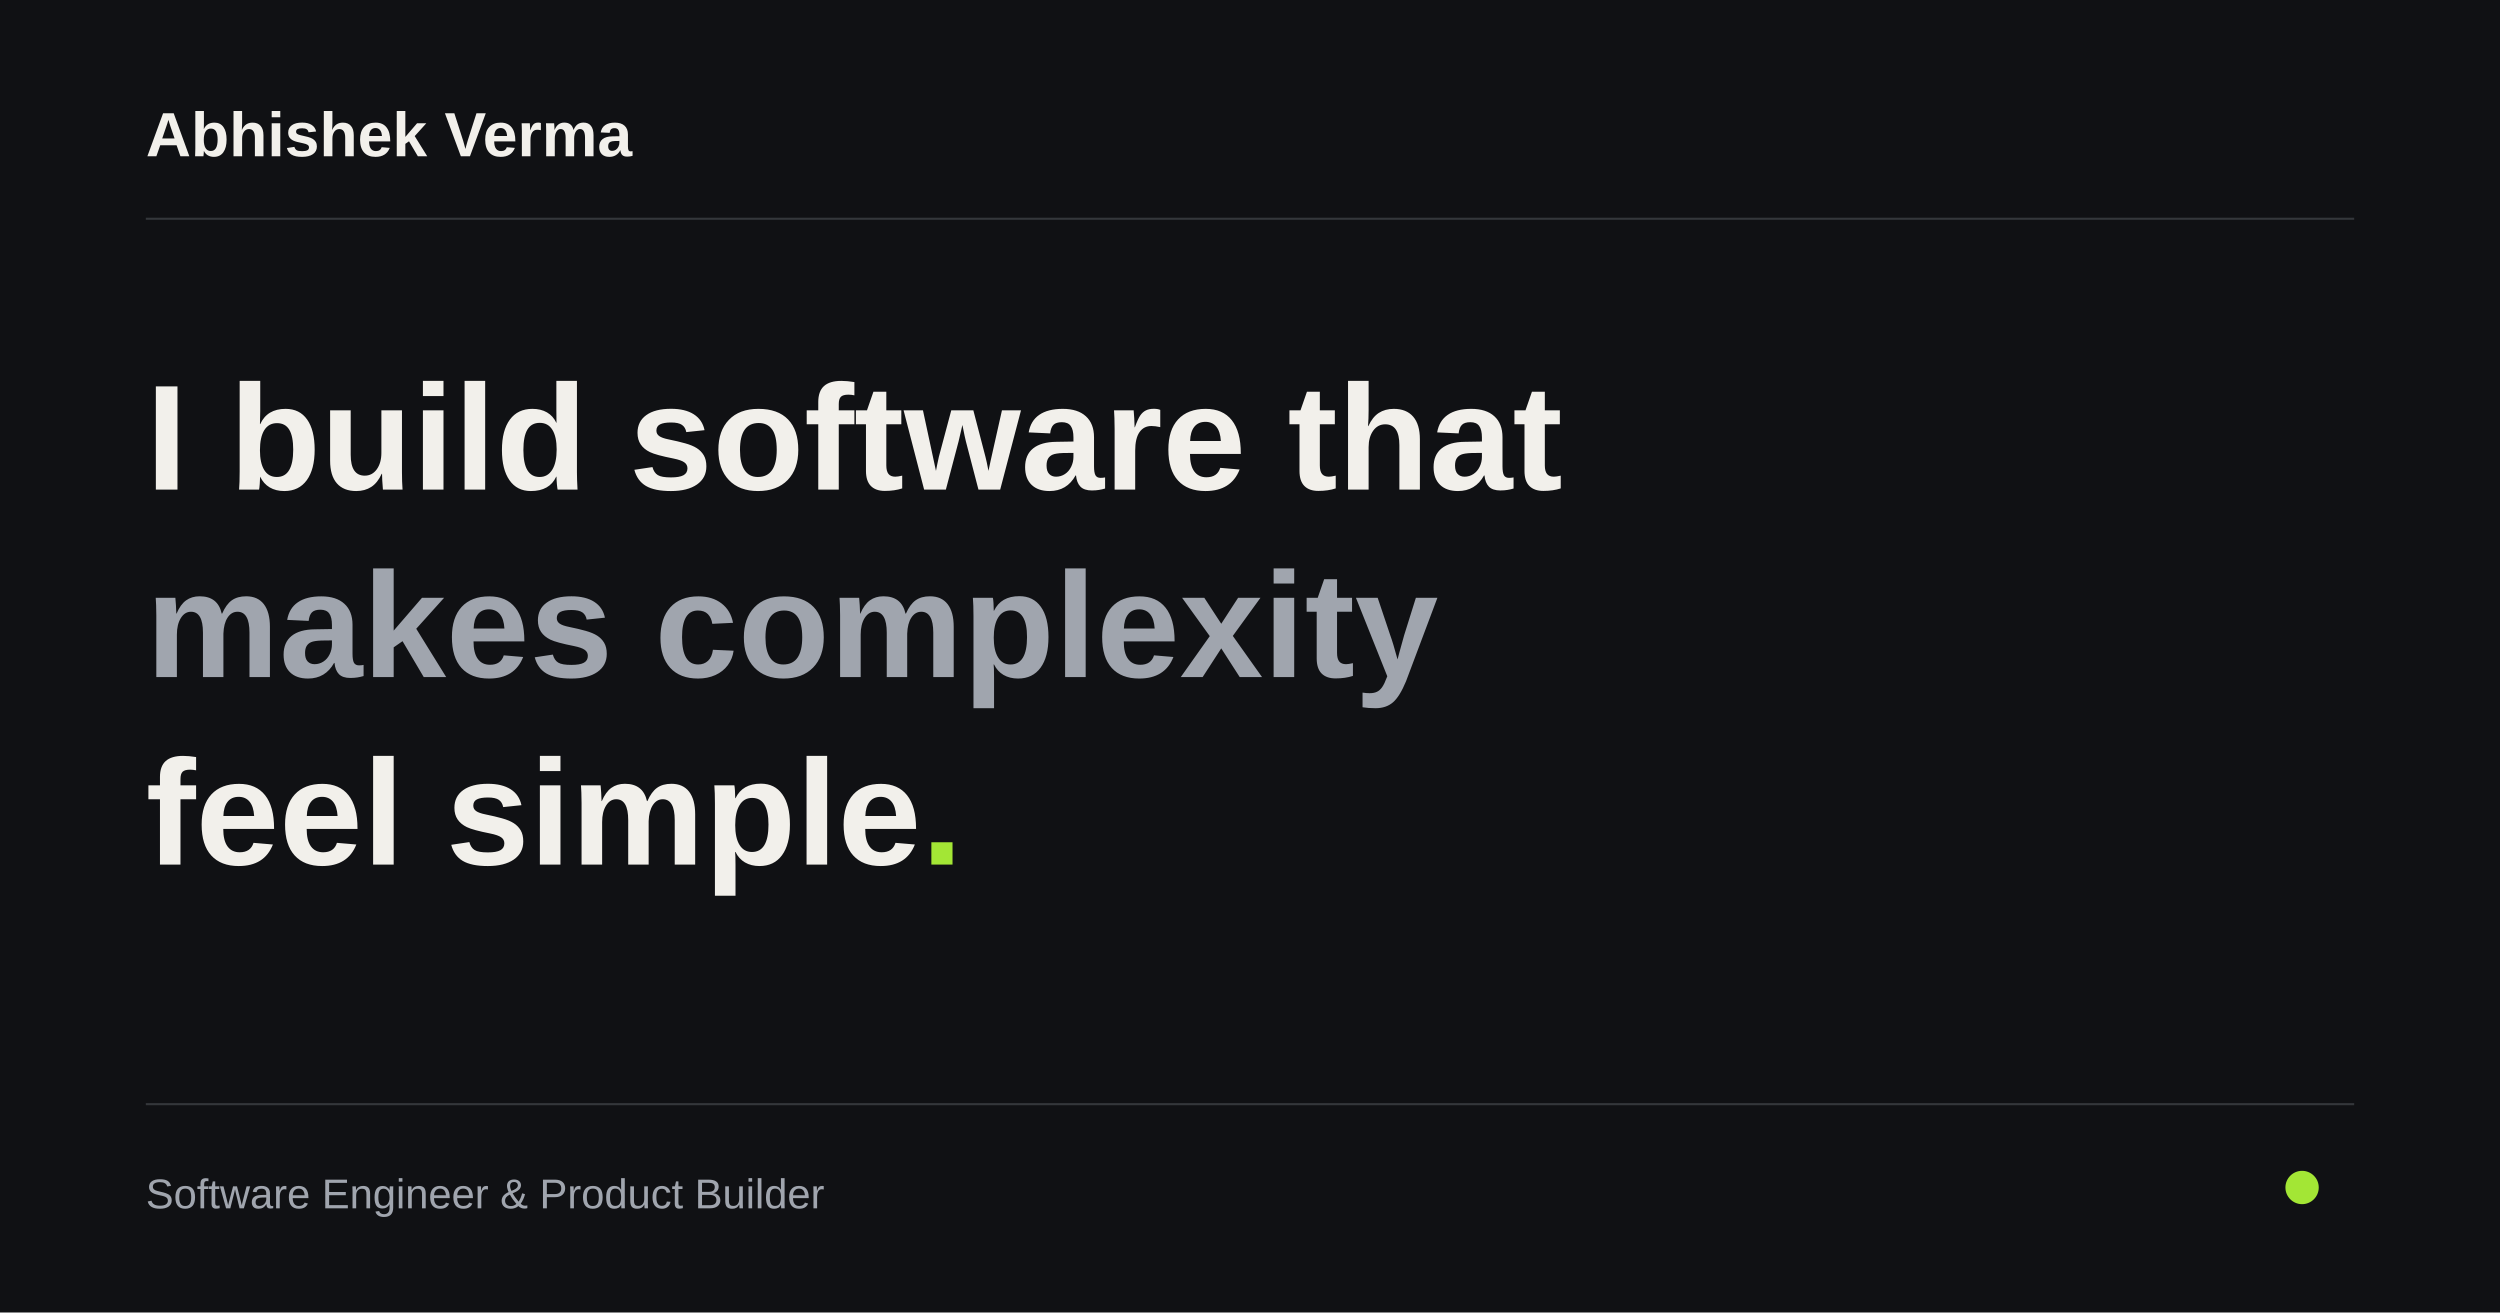
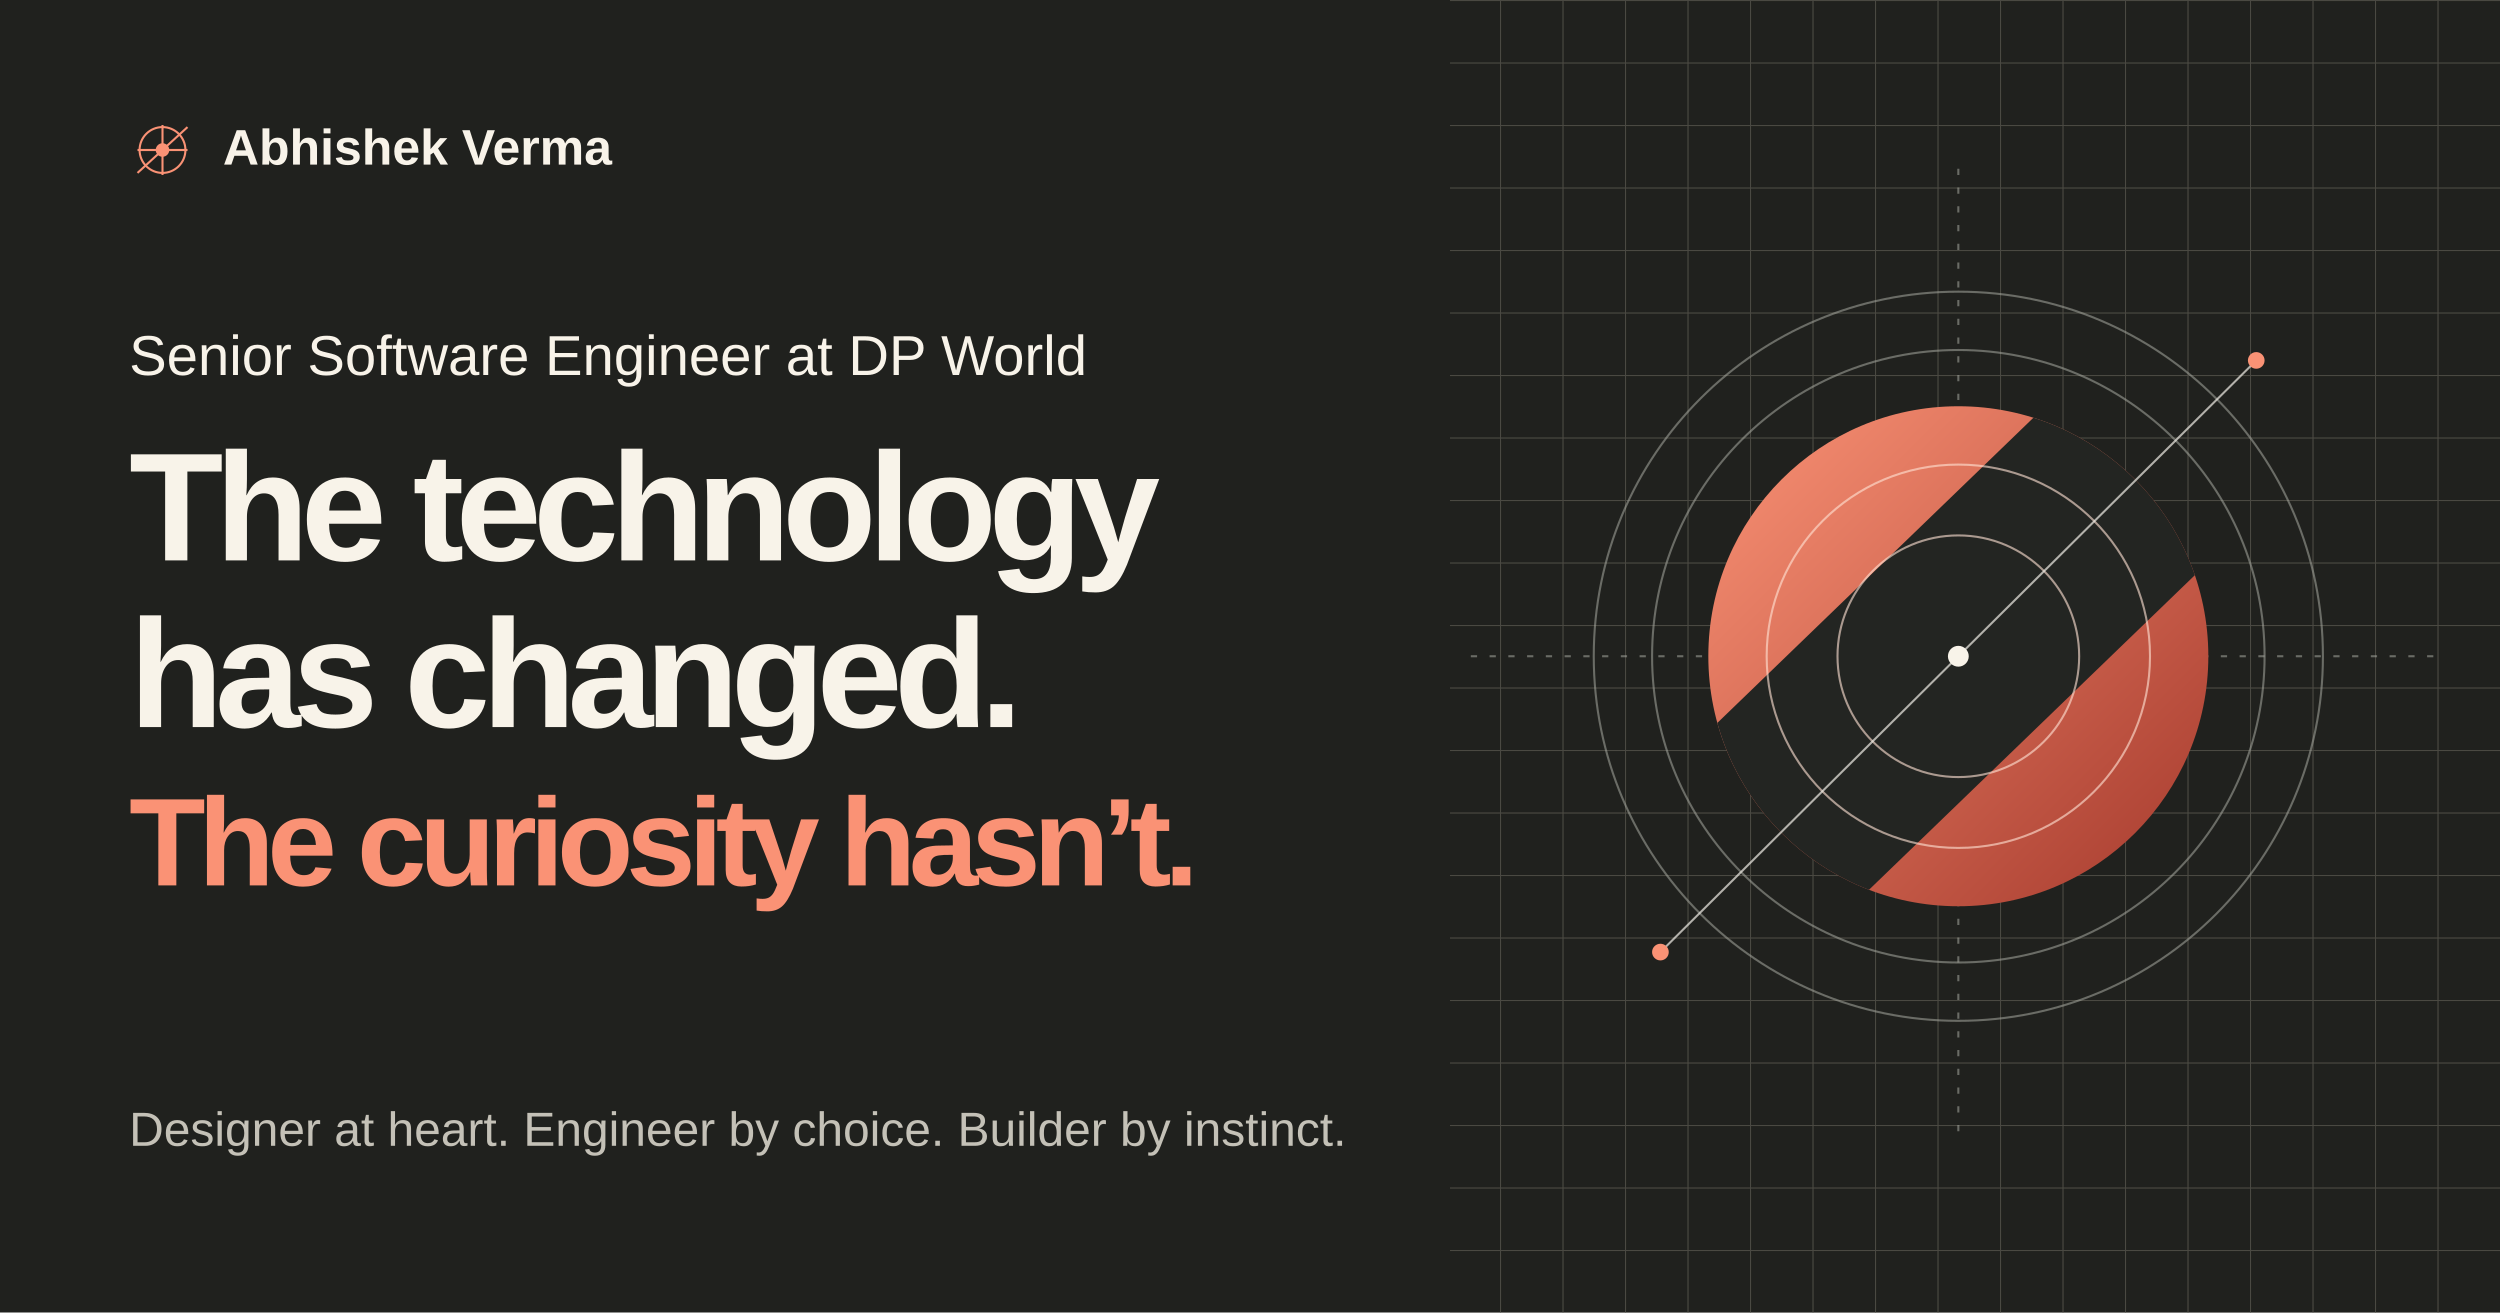
- <svg xmlns="http://www.w3.org/2000/svg" width="1200" height="630">
-   <rect width="1200" height="630" fill="#101114" />
-   <path d="M70 105h1060M70 530h1060" stroke="#34373b" />
-   <text x="70" y="75" font-family="Arial" font-size="30" font-weight="bold" fill="#f2f0eb">Abhishek Verma</text>
-   <text x="70" y="235" font-family="Arial" font-size="72" font-weight="bold" fill="#f2f0eb">I build software that</text>
-   <text x="70" y="325" font-family="Arial" font-size="72" font-weight="bold" fill="#a0a5ae">makes complexity</text>
-   <text x="70" y="415" font-family="Arial" font-size="72" font-weight="bold" fill="#f2f0eb">feel simple<tspan fill="#a3e635">.</tspan>
-   </text>
-   <text x="70" y="580" font-family="Arial" font-size="20" fill="#a0a5ae">Software Engineer &amp; Product Builder</text>
-   <circle cx="1105" cy="570" r="8" fill="#a3e635" />
+ <svg xmlns="http://www.w3.org/2000/svg" width="1200" height="630" viewBox="0 0 1200 630">
+   <defs>
+     <pattern id="grid" width="30" height="30" patternUnits="userSpaceOnUse">
+       <path d="M30 0H0V30" fill="none" stroke="#4a4942" stroke-width="1" />
+     </pattern>
+     <linearGradient id="disc" x2="1" y2="1" gradientUnits="objectBoundingBox">
+       <stop stop-color="#fa9275" />
+       <stop offset="1" stop-color="#a63a2d" />
+     </linearGradient>
+     <clipPath id="orb">
+       <circle cx="940" cy="315" r="120" />
+     </clipPath>
+   </defs>
+   <path fill="#20211e" d="M0 0h1200v630H0z" />
+   <path fill="url(#grid)" d="M696 0h504v630H696z" />
+   <g transform="translate(62 56)" stroke="#fa9275" fill="none">
+     <circle cx="16" cy="16" r="11" />
+     <path d="m4 27 24-22M4 16h24M16 4v24" />
+     <circle cx="16" cy="16" r="2.75" fill="#fa9275" />
+   </g>
+   <g fill="#f8f3e9" font-family="Arial, sans-serif">
+     <text x="107" y="79" font-size="24" font-weight="700">Abhishek Verma</text>
+     <text x="62" y="180" font-size="27">Senior Software Engineer at DP World</text>
+     <text x="62" y="269" font-size="74" font-weight="700" letter-spacing="-4">The technology</text>
+     <text x="62" y="349" font-size="74" font-weight="700" letter-spacing="-4">has changed.</text>
+     <text x="62" y="425" font-size="60" font-weight="700" letter-spacing="-3.5" fill="#fa9275">The curiosity hasn’t.</text>
+     <text x="62" y="550" font-size="23" fill="#c4c1b7">Designer at heart. Engineer by choice. Builder by instinct.</text>
+   </g>
+   <g stroke="#a7aaa0" stroke-opacity=".55" fill="none">
+     <circle cx="940" cy="315" r="175" />
+     <circle cx="940" cy="315" r="147" />
+     <path d="M706 315h468M940 81v468" stroke-dasharray="3 6" />
+   </g>
+   <circle cx="940" cy="315" r="120" fill="url(#disc)" />
+   <g clip-path="url(#orb)">
+     <path fill="#232522" d="m786 384 232-224 76 77-232 224z" />
+     <g stroke="#ffe2d4" stroke-opacity=".62" fill="none">
+       <circle cx="940" cy="315" r="92" />
+       <circle cx="940" cy="315" r="58" />
+     </g>
+   </g>
+   <path d="m797 457 286-284" stroke="#f1eee7" stroke-opacity=".7" />
+   <circle cx="940" cy="315" r="5" fill="#f8f3e9" />
+   <circle cx="1083" cy="173" r="4" fill="#fa9275" />
+   <circle cx="797" cy="457" r="4" fill="#fa9275" />
</svg>
